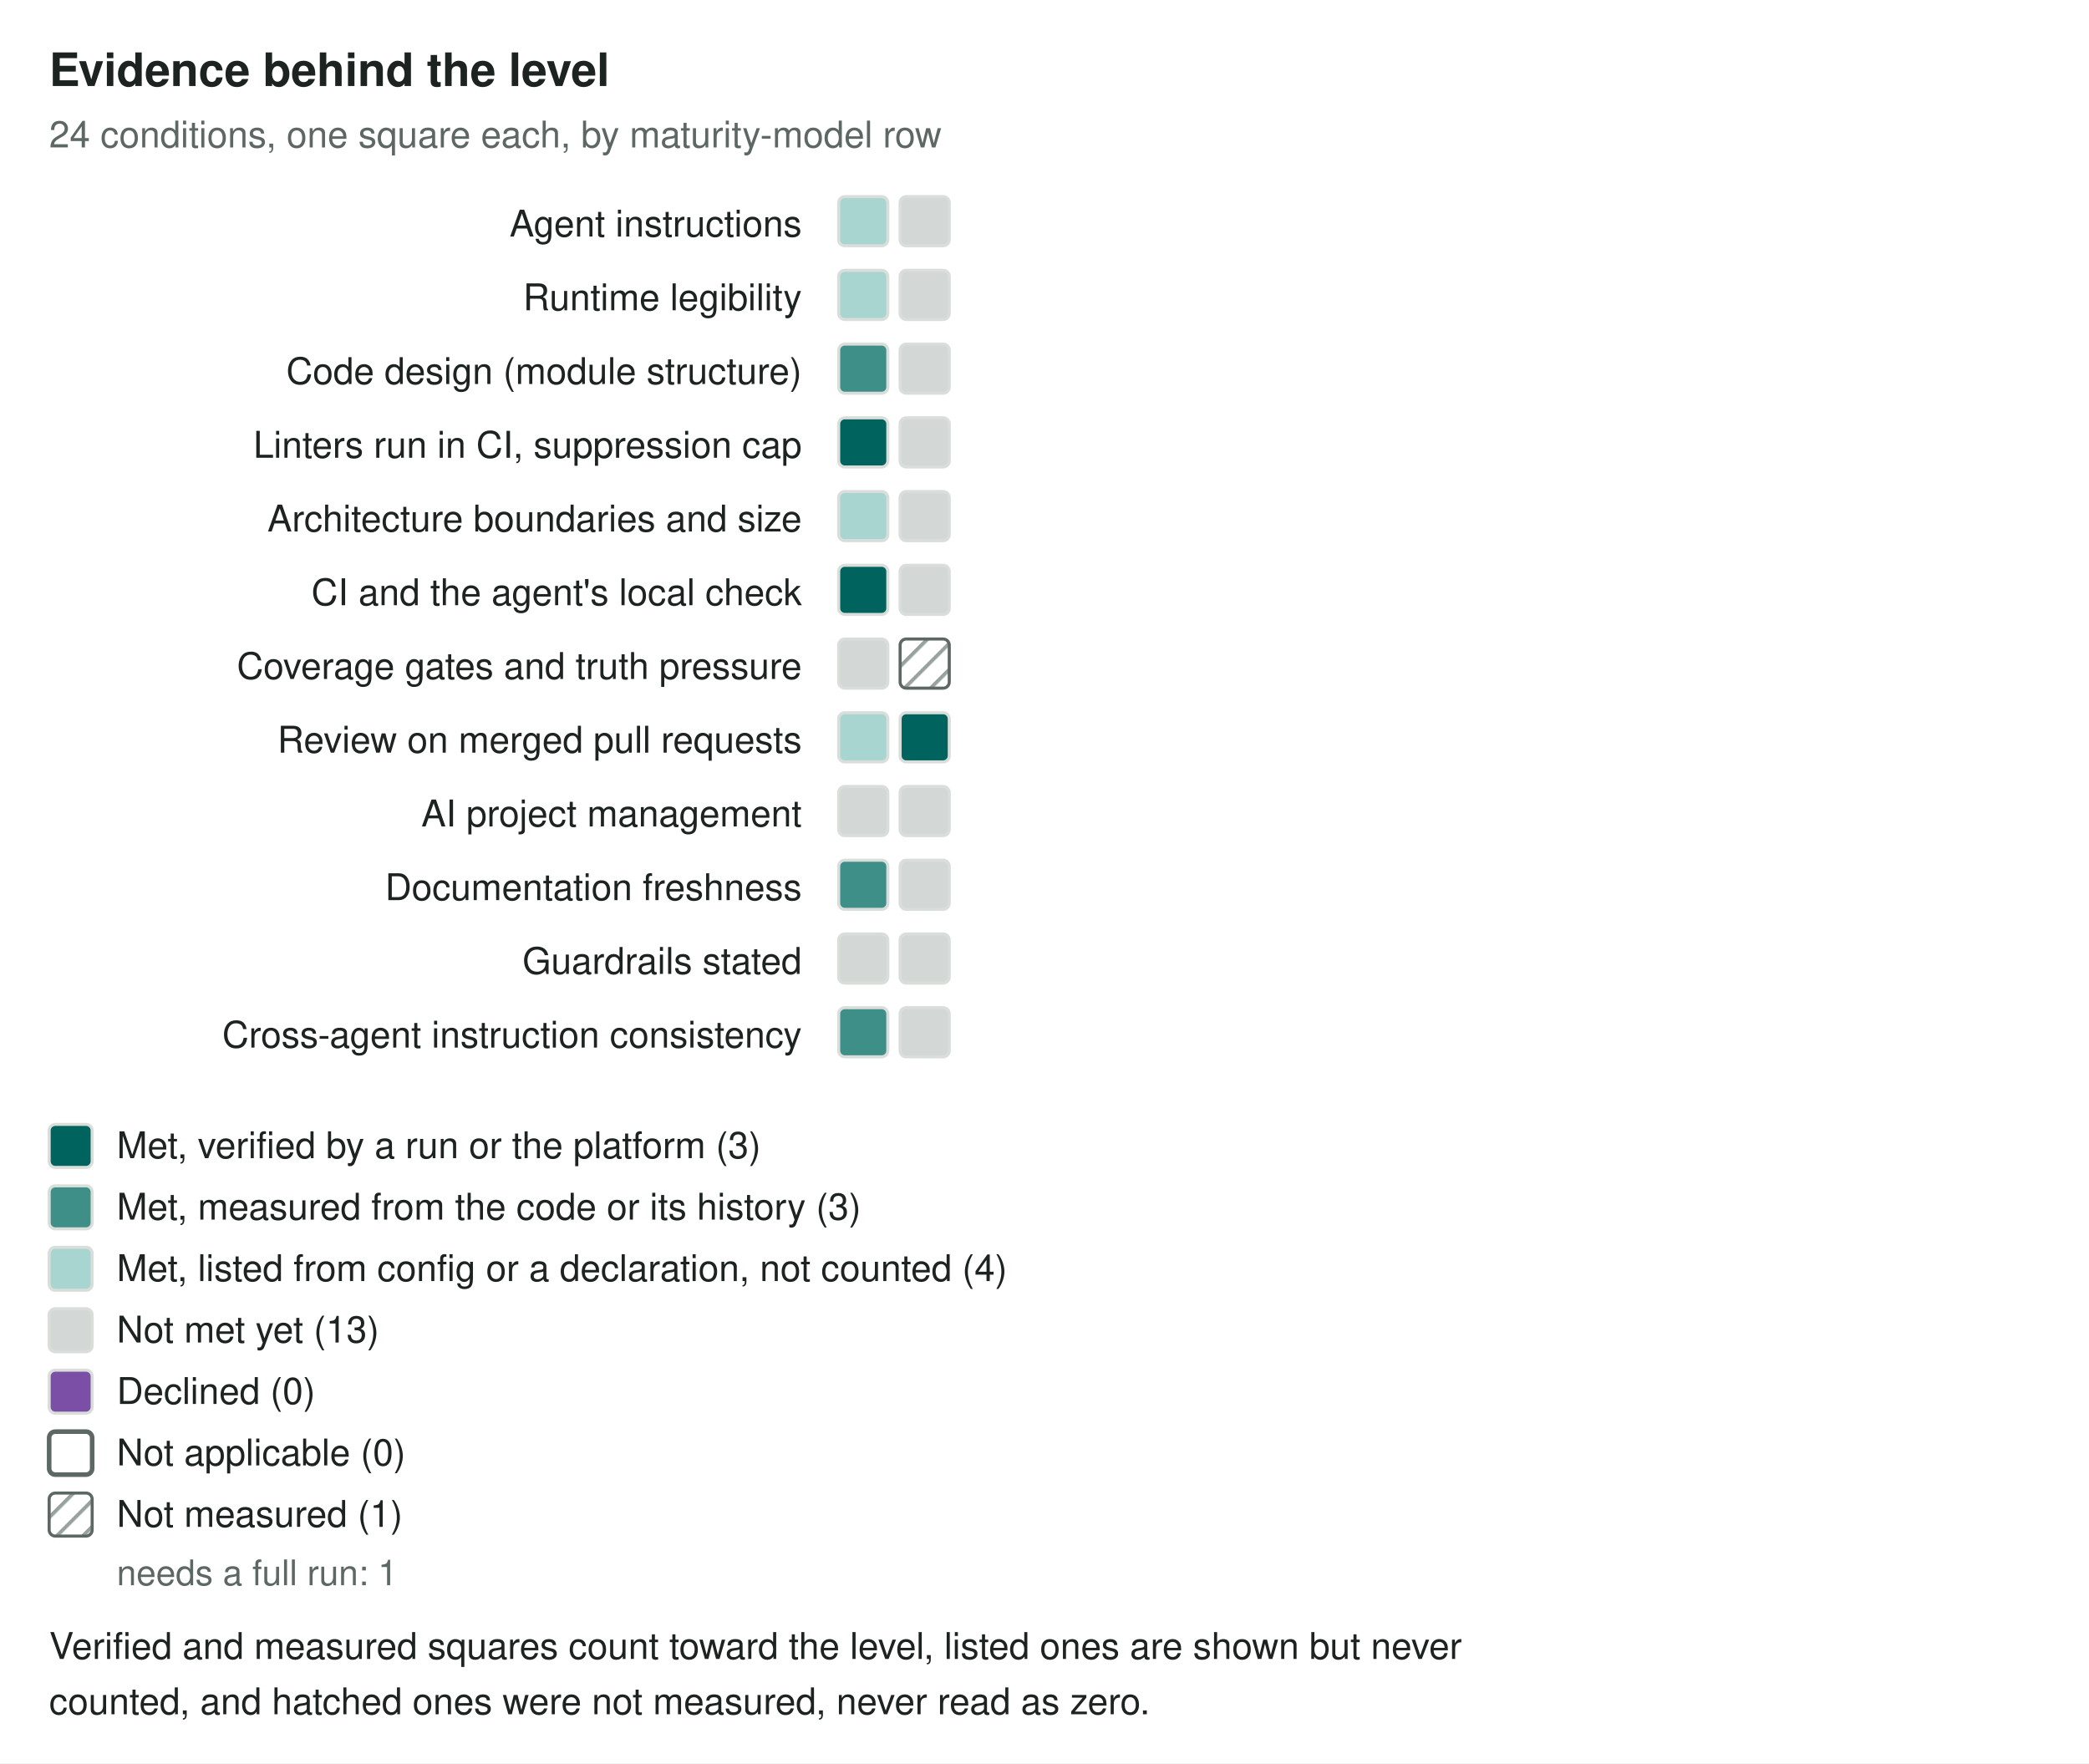
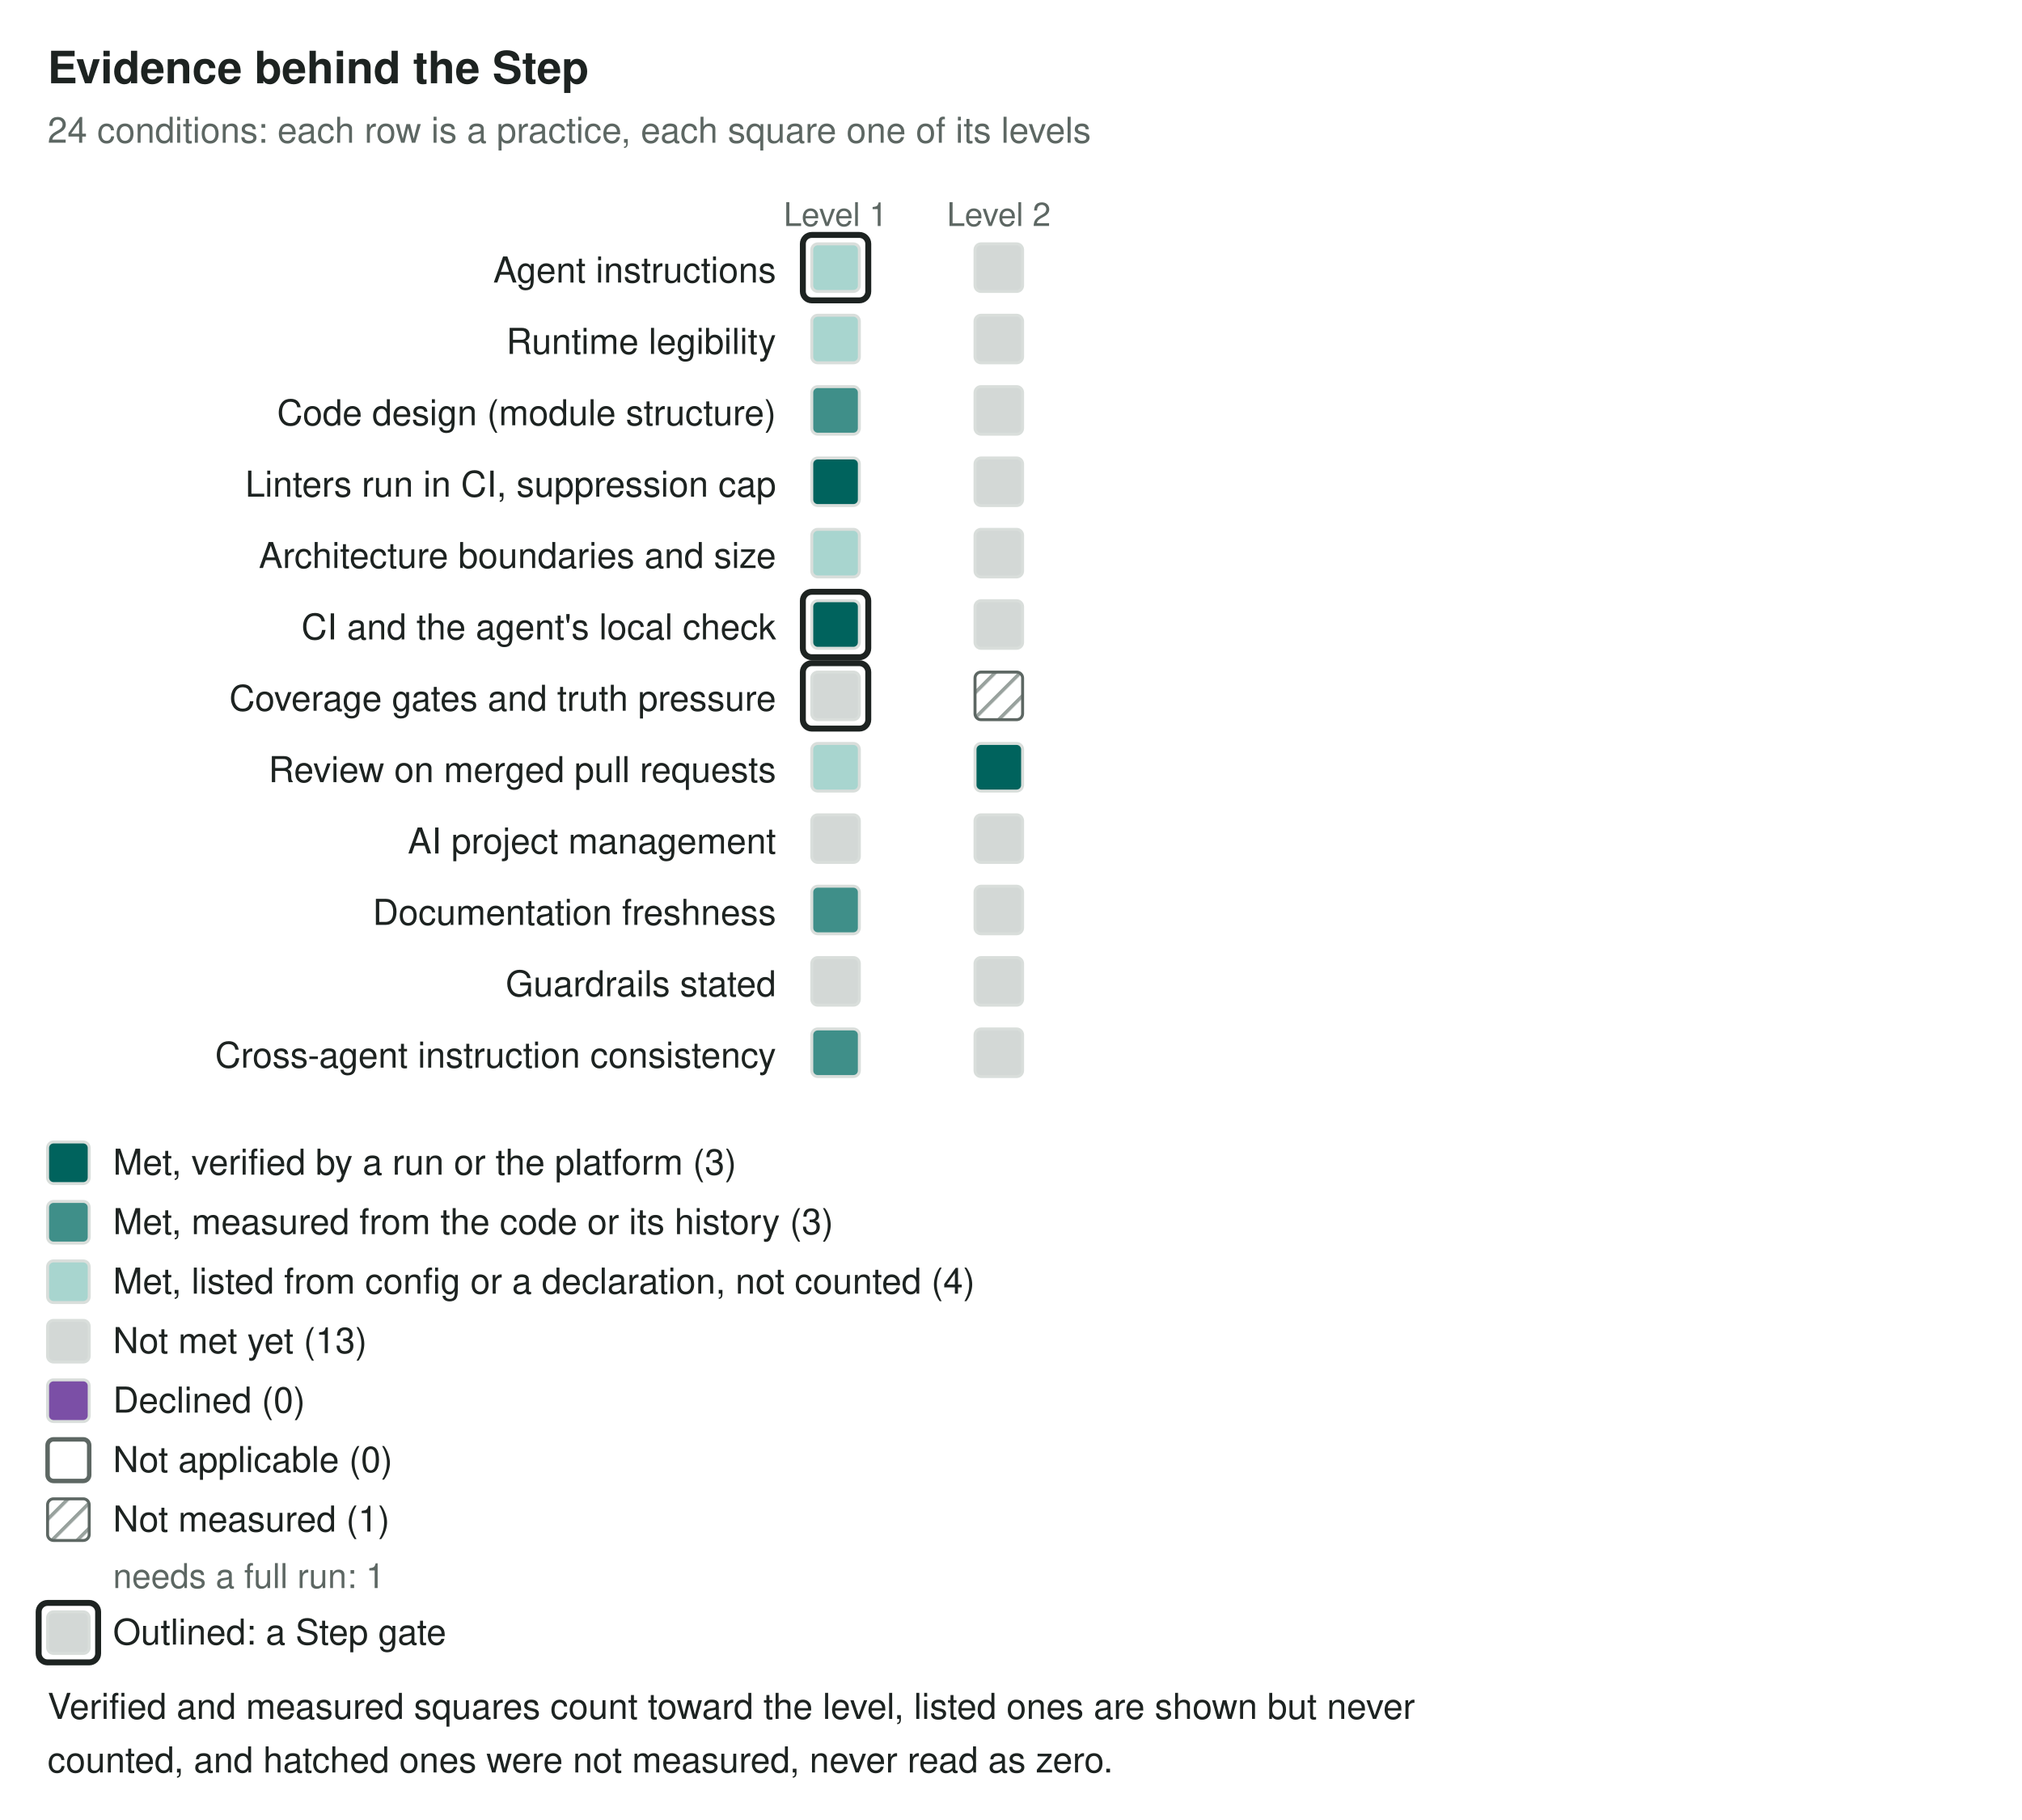
- <svg xmlns="http://www.w3.org/2000/svg" viewBox="0 0 680 574" width="680" height="574" role="img">
+ <svg xmlns="http://www.w3.org/2000/svg" viewBox="0 0 680 612" width="680" height="612" role="img">
  <style>text { font-family: -apple-system, BlinkMacSystemFont, "Segoe UI", Helvetica, Arial, sans-serif; }.t-bg,.f-bg{fill:#ffffff}.s-bg{stroke:#ffffff}.t-fg,.f-fg{fill:#1d2321}.s-fg{stroke:#1d2321}.t-muted,.f-muted{fill:#5d6763}.s-muted{stroke:#5d6763}.t-rule,.f-rule{fill:#d9dedb}.s-rule{stroke:#d9dedb}.t-accent,.f-accent{fill:#1f6f6b}.s-accent{stroke:#1f6f6b}.t-bad,.f-bad{fill:#b33a2e}.s-bad{stroke:#b33a2e}.t-warn,.f-warn{fill:#b7791f}.s-warn{stroke:#b7791f}.t-unk,.f-unk{fill:#9aa39f}.s-unk{stroke:#9aa39f}.t-ev-verified,.f-ev-verified{fill:#00635d}.s-ev-verified{stroke:#00635d}.t-ev-measured,.f-ev-measured{fill:#3f8f89}.s-ev-measured{stroke:#3f8f89}.t-ev-listed,.f-ev-listed{fill:#a8d5cf}.s-ev-listed{stroke:#a8d5cf}.t-ev-unmet,.f-ev-unmet{fill:#d3d8d6}.s-ev-unmet{stroke:#d3d8d6}.t-ev-declined,.f-ev-declined{fill:#7b4fa6}.s-ev-declined{stroke:#7b4fa6}@media (prefers-color-scheme: dark){.t-bg,.f-bg{fill:#1a201e}.s-bg{stroke:#1a201e}.t-fg,.f-fg{fill:#e6ebe8}.s-fg{stroke:#e6ebe8}.t-muted,.f-muted{fill:#9aa5a0}.s-muted{stroke:#9aa5a0}.t-rule,.f-rule{fill:#2c3532}.s-rule{stroke:#2c3532}.t-accent,.f-accent{fill:#5fb8b1}.s-accent{stroke:#5fb8b1}.t-bad,.f-bad{fill:#ec7a6c}.s-bad{stroke:#ec7a6c}.t-warn,.f-warn{fill:#e0a84a}.s-warn{stroke:#e0a84a}.t-unk,.f-unk{fill:#5f6a66}.s-unk{stroke:#5f6a66}.t-ev-verified,.f-ev-verified{fill:#4fc1b5}.s-ev-verified{stroke:#4fc1b5}.t-ev-measured,.f-ev-measured{fill:#2e9c94}.s-ev-measured{stroke:#2e9c94}.t-ev-listed,.f-ev-listed{fill:#24524d}.s-ev-listed{stroke:#24524d}.t-ev-unmet,.f-ev-unmet{fill:#4a524f}.s-ev-unmet{stroke:#4a524f}.t-ev-declined,.f-ev-declined{fill:#b892dd}.s-ev-declined{stroke:#b892dd}}</style>
  <defs>
    <pattern id="fleet-hatch" width="6" height="6" patternUnits="userSpaceOnUse" patternTransform="rotate(45)">
      <rect width="6" height="6" class="f-bg" />
      <line x1="0" y1="0" x2="0" y2="6" class="s-unk" stroke-width="2.4" />
    </pattern>
  </defs>
-   <rect x="0" y="0" width="680" height="574" class="f-bg" />
-   <text x="16.0" y="28.0" font-size="15" text-anchor="start" class="t-fg" font-weight="600">Evidence behind the level</text>
-   <text x="16.0" y="48.0" font-size="12" text-anchor="start" class="t-muted">24 conditions, one square each, by maturity-model row</text>
-   <text x="261.0" y="77.0" font-size="12" text-anchor="end" class="t-fg">Agent instructions</text>
-   <rect x="273.0" y="64.0" width="16.0" height="16.0" rx="2" class="f-ev-listed s-rule" stroke-width="1" data-category="listed" />
-   <rect x="293.0" y="64.0" width="16.0" height="16.0" rx="2" class="f-ev-unmet s-rule" stroke-width="1" data-category="unmet" />
-   <text x="261.0" y="101.0" font-size="12" text-anchor="end" class="t-fg">Runtime legibility</text>
-   <rect x="273.0" y="88.0" width="16.0" height="16.0" rx="2" class="f-ev-listed s-rule" stroke-width="1" data-category="listed" />
-   <rect x="293.0" y="88.0" width="16.0" height="16.0" rx="2" class="f-ev-unmet s-rule" stroke-width="1" data-category="unmet" />
-   <text x="261.0" y="125.0" font-size="12" text-anchor="end" class="t-fg">Code design (module structure)</text>
-   <rect x="273.0" y="112.0" width="16.0" height="16.0" rx="2" class="f-ev-measured s-rule" stroke-width="1" data-category="measured" />
-   <rect x="293.0" y="112.0" width="16.0" height="16.0" rx="2" class="f-ev-unmet s-rule" stroke-width="1" data-category="unmet" />
-   <text x="261.0" y="149.0" font-size="12" text-anchor="end" class="t-fg">Linters run in CI, suppression cap</text>
-   <rect x="273.0" y="136.0" width="16.0" height="16.0" rx="2" class="f-ev-verified s-rule" stroke-width="1" data-category="verified" />
-   <rect x="293.0" y="136.0" width="16.0" height="16.0" rx="2" class="f-ev-unmet s-rule" stroke-width="1" data-category="unmet" />
-   <text x="261.0" y="173.0" font-size="12" text-anchor="end" class="t-fg">Architecture boundaries and size</text>
-   <rect x="273.0" y="160.0" width="16.0" height="16.0" rx="2" class="f-ev-listed s-rule" stroke-width="1" data-category="listed" />
-   <rect x="293.0" y="160.0" width="16.0" height="16.0" rx="2" class="f-ev-unmet s-rule" stroke-width="1" data-category="unmet" />
-   <text x="261.0" y="197.0" font-size="12" text-anchor="end" class="t-fg">CI and the agent's local check</text>
-   <rect x="273.0" y="184.0" width="16.0" height="16.0" rx="2" class="f-ev-verified s-rule" stroke-width="1" data-category="verified" />
-   <rect x="293.0" y="184.0" width="16.0" height="16.0" rx="2" class="f-ev-unmet s-rule" stroke-width="1" data-category="unmet" />
-   <text x="261.0" y="221.0" font-size="12" text-anchor="end" class="t-fg">Coverage gates and truth pressure</text>
-   <rect x="273.0" y="208.0" width="16.0" height="16.0" rx="2" class="f-ev-unmet s-rule" stroke-width="1" data-category="unmet" />
-   <rect x="293.0" y="208.0" width="16.0" height="16.0" rx="2" fill="url(#fleet-hatch)" class="s-muted" stroke-width="1" data-category="not_measured" />
-   <text x="261.0" y="245.0" font-size="12" text-anchor="end" class="t-fg">Review on merged pull requests</text>
-   <rect x="273.0" y="232.0" width="16.0" height="16.0" rx="2" class="f-ev-listed s-rule" stroke-width="1" data-category="listed" />
-   <rect x="293.0" y="232.0" width="16.0" height="16.0" rx="2" class="f-ev-verified s-rule" stroke-width="1" data-category="verified" />
-   <text x="261.0" y="269.0" font-size="12" text-anchor="end" class="t-fg">AI project management</text>
-   <rect x="273.0" y="256.0" width="16.0" height="16.0" rx="2" class="f-ev-unmet s-rule" stroke-width="1" data-category="unmet" />
-   <rect x="293.0" y="256.0" width="16.0" height="16.0" rx="2" class="f-ev-unmet s-rule" stroke-width="1" data-category="unmet" />
-   <text x="261.0" y="293.0" font-size="12" text-anchor="end" class="t-fg">Documentation freshness</text>
-   <rect x="273.0" y="280.0" width="16.0" height="16.0" rx="2" class="f-ev-measured s-rule" stroke-width="1" data-category="measured" />
-   <rect x="293.0" y="280.0" width="16.0" height="16.0" rx="2" class="f-ev-unmet s-rule" stroke-width="1" data-category="unmet" />
-   <text x="261.0" y="317.0" font-size="12" text-anchor="end" class="t-fg">Guardrails stated</text>
-   <rect x="273.0" y="304.0" width="16.0" height="16.0" rx="2" class="f-ev-unmet s-rule" stroke-width="1" data-category="unmet" />
-   <rect x="293.0" y="304.0" width="16.0" height="16.0" rx="2" class="f-ev-unmet s-rule" stroke-width="1" data-category="unmet" />
-   <text x="261.0" y="341.0" font-size="12" text-anchor="end" class="t-fg">Cross-agent instruction consistency</text>
-   <rect x="273.0" y="328.0" width="16.0" height="16.0" rx="2" class="f-ev-measured s-rule" stroke-width="1" data-category="measured" />
-   <rect x="293.0" y="328.0" width="16.0" height="16.0" rx="2" class="f-ev-unmet s-rule" stroke-width="1" data-category="unmet" />
-   <rect x="16.0" y="366.0" width="14.0" height="14.0" rx="2" class="f-ev-verified s-rule" stroke-width="1" />
-   <text x="38.0" y="377.0" font-size="12" text-anchor="start" class="t-fg">Met, verified by a run or the platform (3)</text>
-   <rect x="16.0" y="386.0" width="14.0" height="14.0" rx="2" class="f-ev-measured s-rule" stroke-width="1" />
-   <text x="38.0" y="397.0" font-size="12" text-anchor="start" class="t-fg">Met, measured from the code or its history (3)</text>
-   <rect x="16.0" y="406.0" width="14.0" height="14.0" rx="2" class="f-ev-listed s-rule" stroke-width="1" />
-   <text x="38.0" y="417.0" font-size="12" text-anchor="start" class="t-fg">Met, listed from config or a declaration, not counted (4)</text>
-   <rect x="16.0" y="426.0" width="14.0" height="14.0" rx="2" class="f-ev-unmet s-rule" stroke-width="1" />
-   <text x="38.0" y="437.0" font-size="12" text-anchor="start" class="t-fg">Not met yet (13)</text>
-   <rect x="16.0" y="446.0" width="14.0" height="14.0" rx="2" class="f-ev-declined s-rule" stroke-width="1" />
-   <text x="38.0" y="457.0" font-size="12" text-anchor="start" class="t-fg">Declined (0)</text>
-   <rect x="16.0" y="466.0" width="14.0" height="14.0" rx="2" class="f-bg s-muted" stroke-width="1.5" />
-   <text x="38.0" y="477.0" font-size="12" text-anchor="start" class="t-fg">Not applicable (0)</text>
-   <rect x="16.0" y="486.0" width="14.0" height="14.0" rx="2" fill="url(#fleet-hatch)" class="s-muted" stroke-width="1" />
-   <text x="38.0" y="497.0" font-size="12" text-anchor="start" class="t-fg">Not measured (1)</text>
-   <text x="38.0" y="516.0" font-size="11.5" text-anchor="start" class="t-muted">needs a full run: 1</text>
-   <text x="16.0" y="540.0" font-size="12" text-anchor="start" class="t-fg">Verified and measured squares count toward the level, listed ones are shown but never</text>
-   <text x="16.0" y="558.0" font-size="12" text-anchor="start" class="t-fg">counted, and hatched ones were not measured, never read as zero.</text>
+   <rect x="0" y="0" width="680" height="612" class="f-bg" />
+   <text x="16.0" y="28.0" font-size="15" text-anchor="start" class="t-fg" font-weight="600">Evidence behind the Step</text>
+   <text x="16.0" y="48.0" font-size="12" text-anchor="start" class="t-muted">24 conditions: each row is a practice, each square one of its levels</text>
+   <text x="281.0" y="76.0" font-size="11" text-anchor="middle" class="t-muted">Level 1</text>
+   <text x="335.9" y="76.0" font-size="11" text-anchor="middle" class="t-muted">Level 2</text>
+   <text x="261.0" y="95.0" font-size="12" text-anchor="end" class="t-fg">Agent instructions</text>
+   <rect x="273.0" y="82.0" width="16.0" height="16.0" rx="2" class="f-ev-listed s-rule" stroke-width="1" data-category="listed" />
+   <rect x="270.0" y="79.0" width="22.0" height="22.0" rx="3" fill="none" class="s-fg" stroke-width="2" data-gate="layer-0-instructions.1" />
+   <rect x="327.9" y="82.0" width="16.0" height="16.0" rx="2" class="f-ev-unmet s-rule" stroke-width="1" data-category="unmet" />
+   <text x="261.0" y="119.0" font-size="12" text-anchor="end" class="t-fg">Runtime legibility</text>
+   <rect x="273.0" y="106.0" width="16.0" height="16.0" rx="2" class="f-ev-listed s-rule" stroke-width="1" data-category="listed" />
+   <rect x="327.9" y="106.0" width="16.0" height="16.0" rx="2" class="f-ev-unmet s-rule" stroke-width="1" data-category="unmet" />
+   <text x="261.0" y="143.0" font-size="12" text-anchor="end" class="t-fg">Code design (module structure)</text>
+   <rect x="273.0" y="130.0" width="16.0" height="16.0" rx="2" class="f-ev-measured s-rule" stroke-width="1" data-category="measured" />
+   <rect x="327.9" y="130.0" width="16.0" height="16.0" rx="2" class="f-ev-unmet s-rule" stroke-width="1" data-category="unmet" />
+   <text x="261.0" y="167.0" font-size="12" text-anchor="end" class="t-fg">Linters run in CI, suppression cap</text>
+   <rect x="273.0" y="154.0" width="16.0" height="16.0" rx="2" class="f-ev-verified s-rule" stroke-width="1" data-category="verified" />
+   <rect x="327.9" y="154.0" width="16.0" height="16.0" rx="2" class="f-ev-unmet s-rule" stroke-width="1" data-category="unmet" />
+   <text x="261.0" y="191.0" font-size="12" text-anchor="end" class="t-fg">Architecture boundaries and size</text>
+   <rect x="273.0" y="178.0" width="16.0" height="16.0" rx="2" class="f-ev-listed s-rule" stroke-width="1" data-category="listed" />
+   <rect x="327.9" y="178.0" width="16.0" height="16.0" rx="2" class="f-ev-unmet s-rule" stroke-width="1" data-category="unmet" />
+   <text x="261.0" y="215.0" font-size="12" text-anchor="end" class="t-fg">CI and the agent's local check</text>
+   <rect x="273.0" y="202.0" width="16.0" height="16.0" rx="2" class="f-ev-verified s-rule" stroke-width="1" data-category="verified" />
+   <rect x="270.0" y="199.0" width="22.0" height="22.0" rx="3" fill="none" class="s-fg" stroke-width="2" data-gate="layer-5-ci.1" />
+   <rect x="327.9" y="202.0" width="16.0" height="16.0" rx="2" class="f-ev-unmet s-rule" stroke-width="1" data-category="unmet" />
+   <text x="261.0" y="239.0" font-size="12" text-anchor="end" class="t-fg">Coverage gates and truth pressure</text>
+   <rect x="273.0" y="226.0" width="16.0" height="16.0" rx="2" class="f-ev-unmet s-rule" stroke-width="1" data-category="unmet" />
+   <rect x="270.0" y="223.0" width="22.0" height="22.0" rx="3" fill="none" class="s-fg" stroke-width="2" data-gate="layer-6-coverage.1" />
+   <rect x="327.9" y="226.0" width="16.0" height="16.0" rx="2" fill="url(#fleet-hatch)" class="s-muted" stroke-width="1" data-category="not_measured" />
+   <text x="261.0" y="263.0" font-size="12" text-anchor="end" class="t-fg">Review on merged pull requests</text>
+   <rect x="273.0" y="250.0" width="16.0" height="16.0" rx="2" class="f-ev-listed s-rule" stroke-width="1" data-category="listed" />
+   <rect x="327.9" y="250.0" width="16.0" height="16.0" rx="2" class="f-ev-verified s-rule" stroke-width="1" data-category="verified" />
+   <text x="261.0" y="287.0" font-size="12" text-anchor="end" class="t-fg">AI project management</text>
+   <rect x="273.0" y="274.0" width="16.0" height="16.0" rx="2" class="f-ev-unmet s-rule" stroke-width="1" data-category="unmet" />
+   <rect x="327.9" y="274.0" width="16.0" height="16.0" rx="2" class="f-ev-unmet s-rule" stroke-width="1" data-category="unmet" />
+   <text x="261.0" y="311.0" font-size="12" text-anchor="end" class="t-fg">Documentation freshness</text>
+   <rect x="273.0" y="298.0" width="16.0" height="16.0" rx="2" class="f-ev-measured s-rule" stroke-width="1" data-category="measured" />
+   <rect x="327.9" y="298.0" width="16.0" height="16.0" rx="2" class="f-ev-unmet s-rule" stroke-width="1" data-category="unmet" />
+   <text x="261.0" y="335.0" font-size="12" text-anchor="end" class="t-fg">Guardrails stated</text>
+   <rect x="273.0" y="322.0" width="16.0" height="16.0" rx="2" class="f-ev-unmet s-rule" stroke-width="1" data-category="unmet" />
+   <rect x="327.9" y="322.0" width="16.0" height="16.0" rx="2" class="f-ev-unmet s-rule" stroke-width="1" data-category="unmet" />
+   <text x="261.0" y="359.0" font-size="12" text-anchor="end" class="t-fg">Cross-agent instruction consistency</text>
+   <rect x="273.0" y="346.0" width="16.0" height="16.0" rx="2" class="f-ev-measured s-rule" stroke-width="1" data-category="measured" />
+   <rect x="327.9" y="346.0" width="16.0" height="16.0" rx="2" class="f-ev-unmet s-rule" stroke-width="1" data-category="unmet" />
+   <rect x="16.0" y="384.0" width="14.0" height="14.0" rx="2" class="f-ev-verified s-rule" stroke-width="1" />
+   <text x="38.0" y="395.0" font-size="12" text-anchor="start" class="t-fg">Met, verified by a run or the platform (3)</text>
+   <rect x="16.0" y="404.0" width="14.0" height="14.0" rx="2" class="f-ev-measured s-rule" stroke-width="1" />
+   <text x="38.0" y="415.0" font-size="12" text-anchor="start" class="t-fg">Met, measured from the code or its history (3)</text>
+   <rect x="16.0" y="424.0" width="14.0" height="14.0" rx="2" class="f-ev-listed s-rule" stroke-width="1" />
+   <text x="38.0" y="435.0" font-size="12" text-anchor="start" class="t-fg">Met, listed from config or a declaration, not counted (4)</text>
+   <rect x="16.0" y="444.0" width="14.0" height="14.0" rx="2" class="f-ev-unmet s-rule" stroke-width="1" />
+   <text x="38.0" y="455.0" font-size="12" text-anchor="start" class="t-fg">Not met yet (13)</text>
+   <rect x="16.0" y="464.0" width="14.0" height="14.0" rx="2" class="f-ev-declined s-rule" stroke-width="1" />
+   <text x="38.0" y="475.0" font-size="12" text-anchor="start" class="t-fg">Declined (0)</text>
+   <rect x="16.0" y="484.0" width="14.0" height="14.0" rx="2" class="f-bg s-muted" stroke-width="1.5" />
+   <text x="38.0" y="495.0" font-size="12" text-anchor="start" class="t-fg">Not applicable (0)</text>
+   <rect x="16.0" y="504.0" width="14.0" height="14.0" rx="2" fill="url(#fleet-hatch)" class="s-muted" stroke-width="1" />
+   <text x="38.0" y="515.0" font-size="12" text-anchor="start" class="t-fg">Not measured (1)</text>
+   <text x="38.0" y="534.0" font-size="11.5" text-anchor="start" class="t-muted">needs a full run: 1</text>
+   <rect x="16.0" y="542.0" width="14.0" height="14.0" rx="2" class="f-ev-unmet s-rule" stroke-width="1" />
+   <rect x="13.0" y="539.0" width="20.0" height="20.0" rx="3" fill="none" class="s-fg" stroke-width="2" />
+   <text x="38.0" y="553.0" font-size="12" text-anchor="start" class="t-fg">Outlined: a Step gate</text>
+   <text x="16.0" y="578.0" font-size="12" text-anchor="start" class="t-fg">Verified and measured squares count toward the level, listed ones are shown but never</text>
+   <text x="16.0" y="596.0" font-size="12" text-anchor="start" class="t-fg">counted, and hatched ones were not measured, never read as zero.</text>
</svg>
